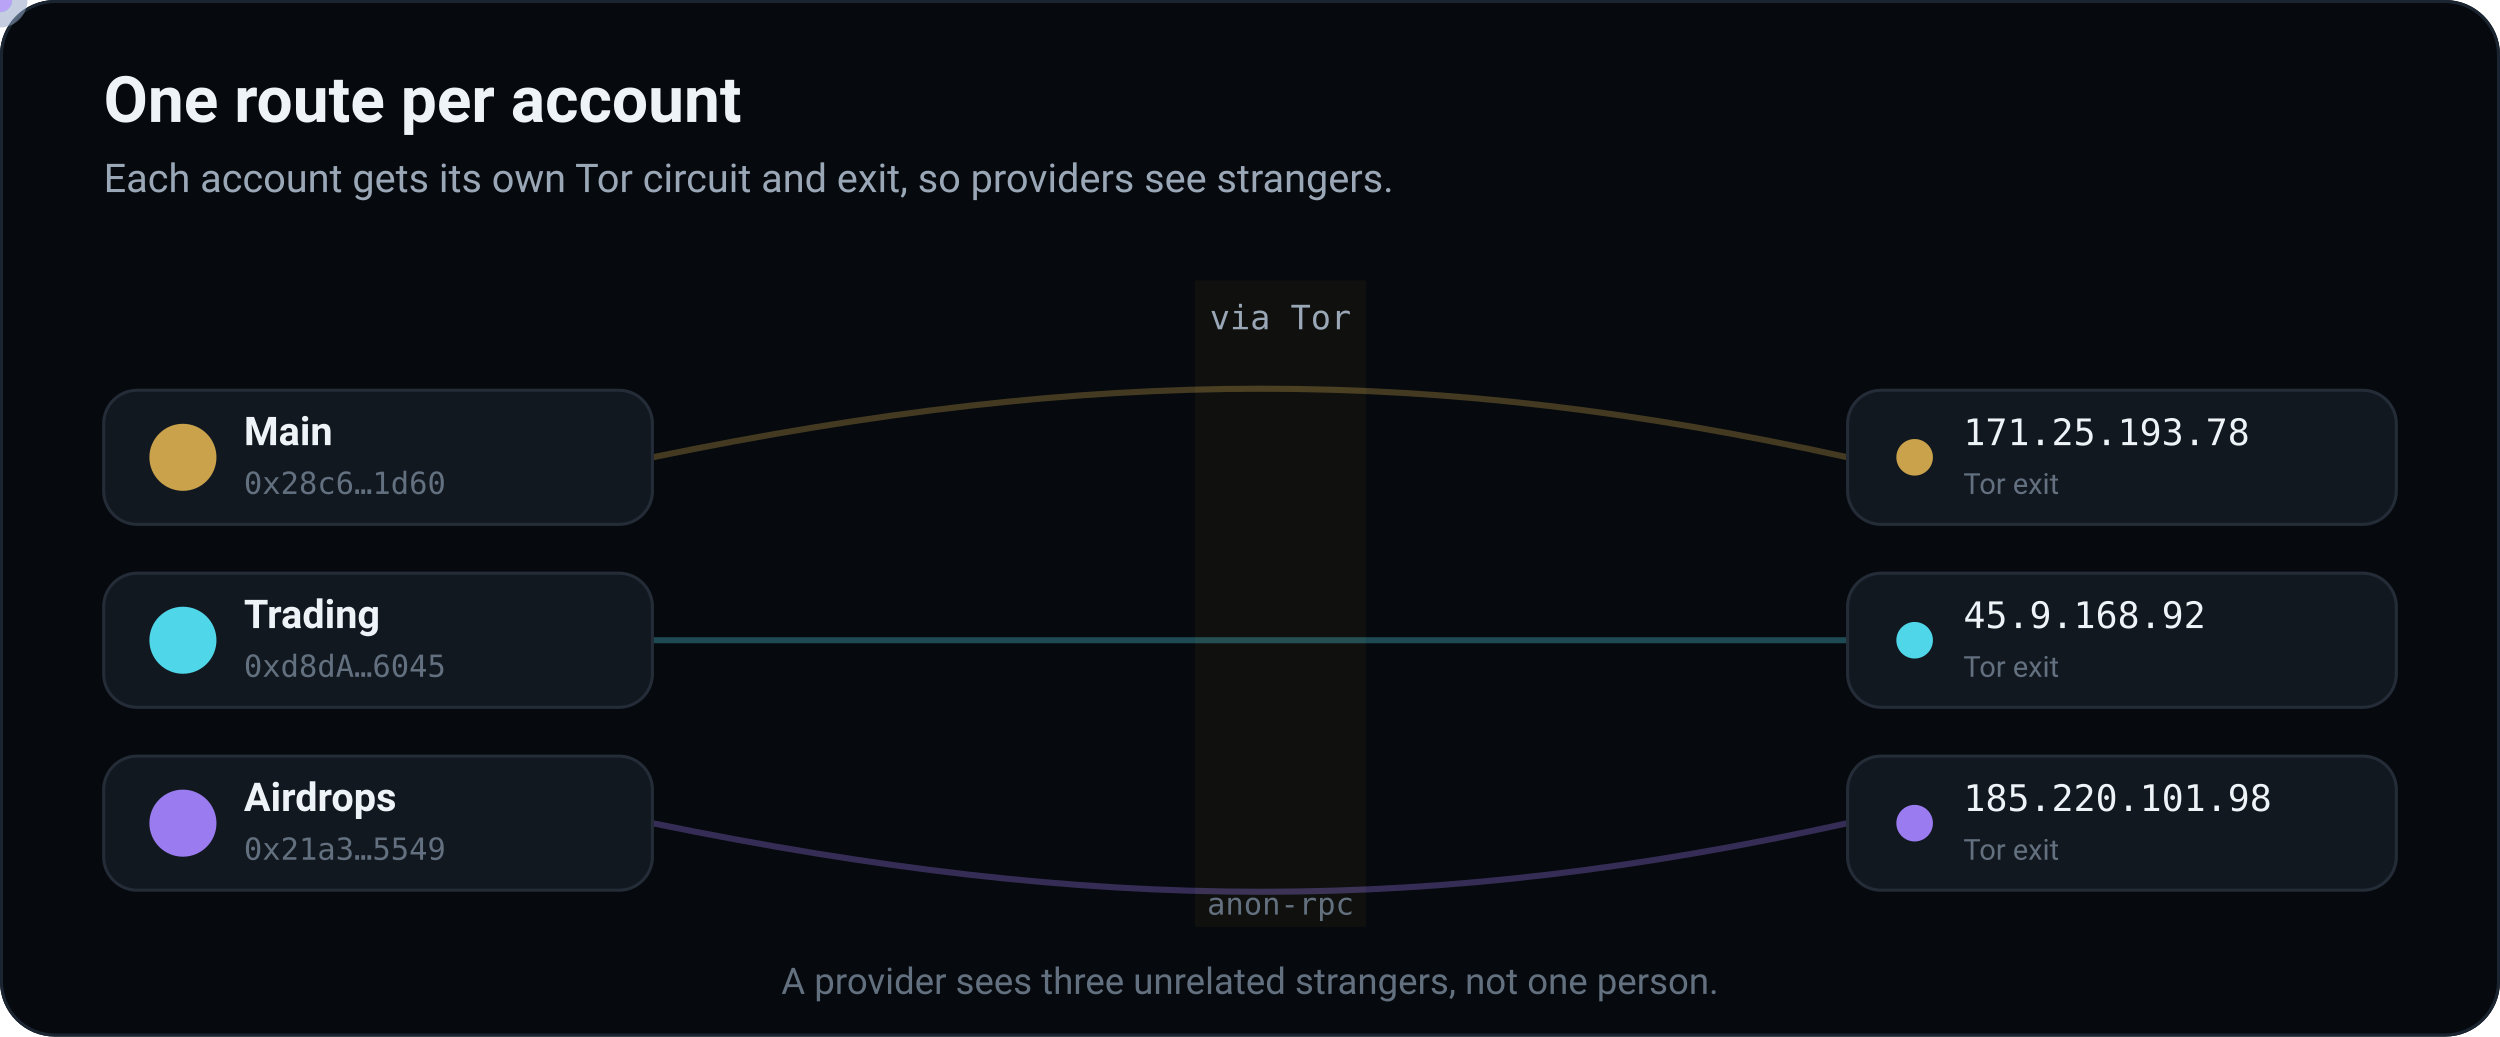
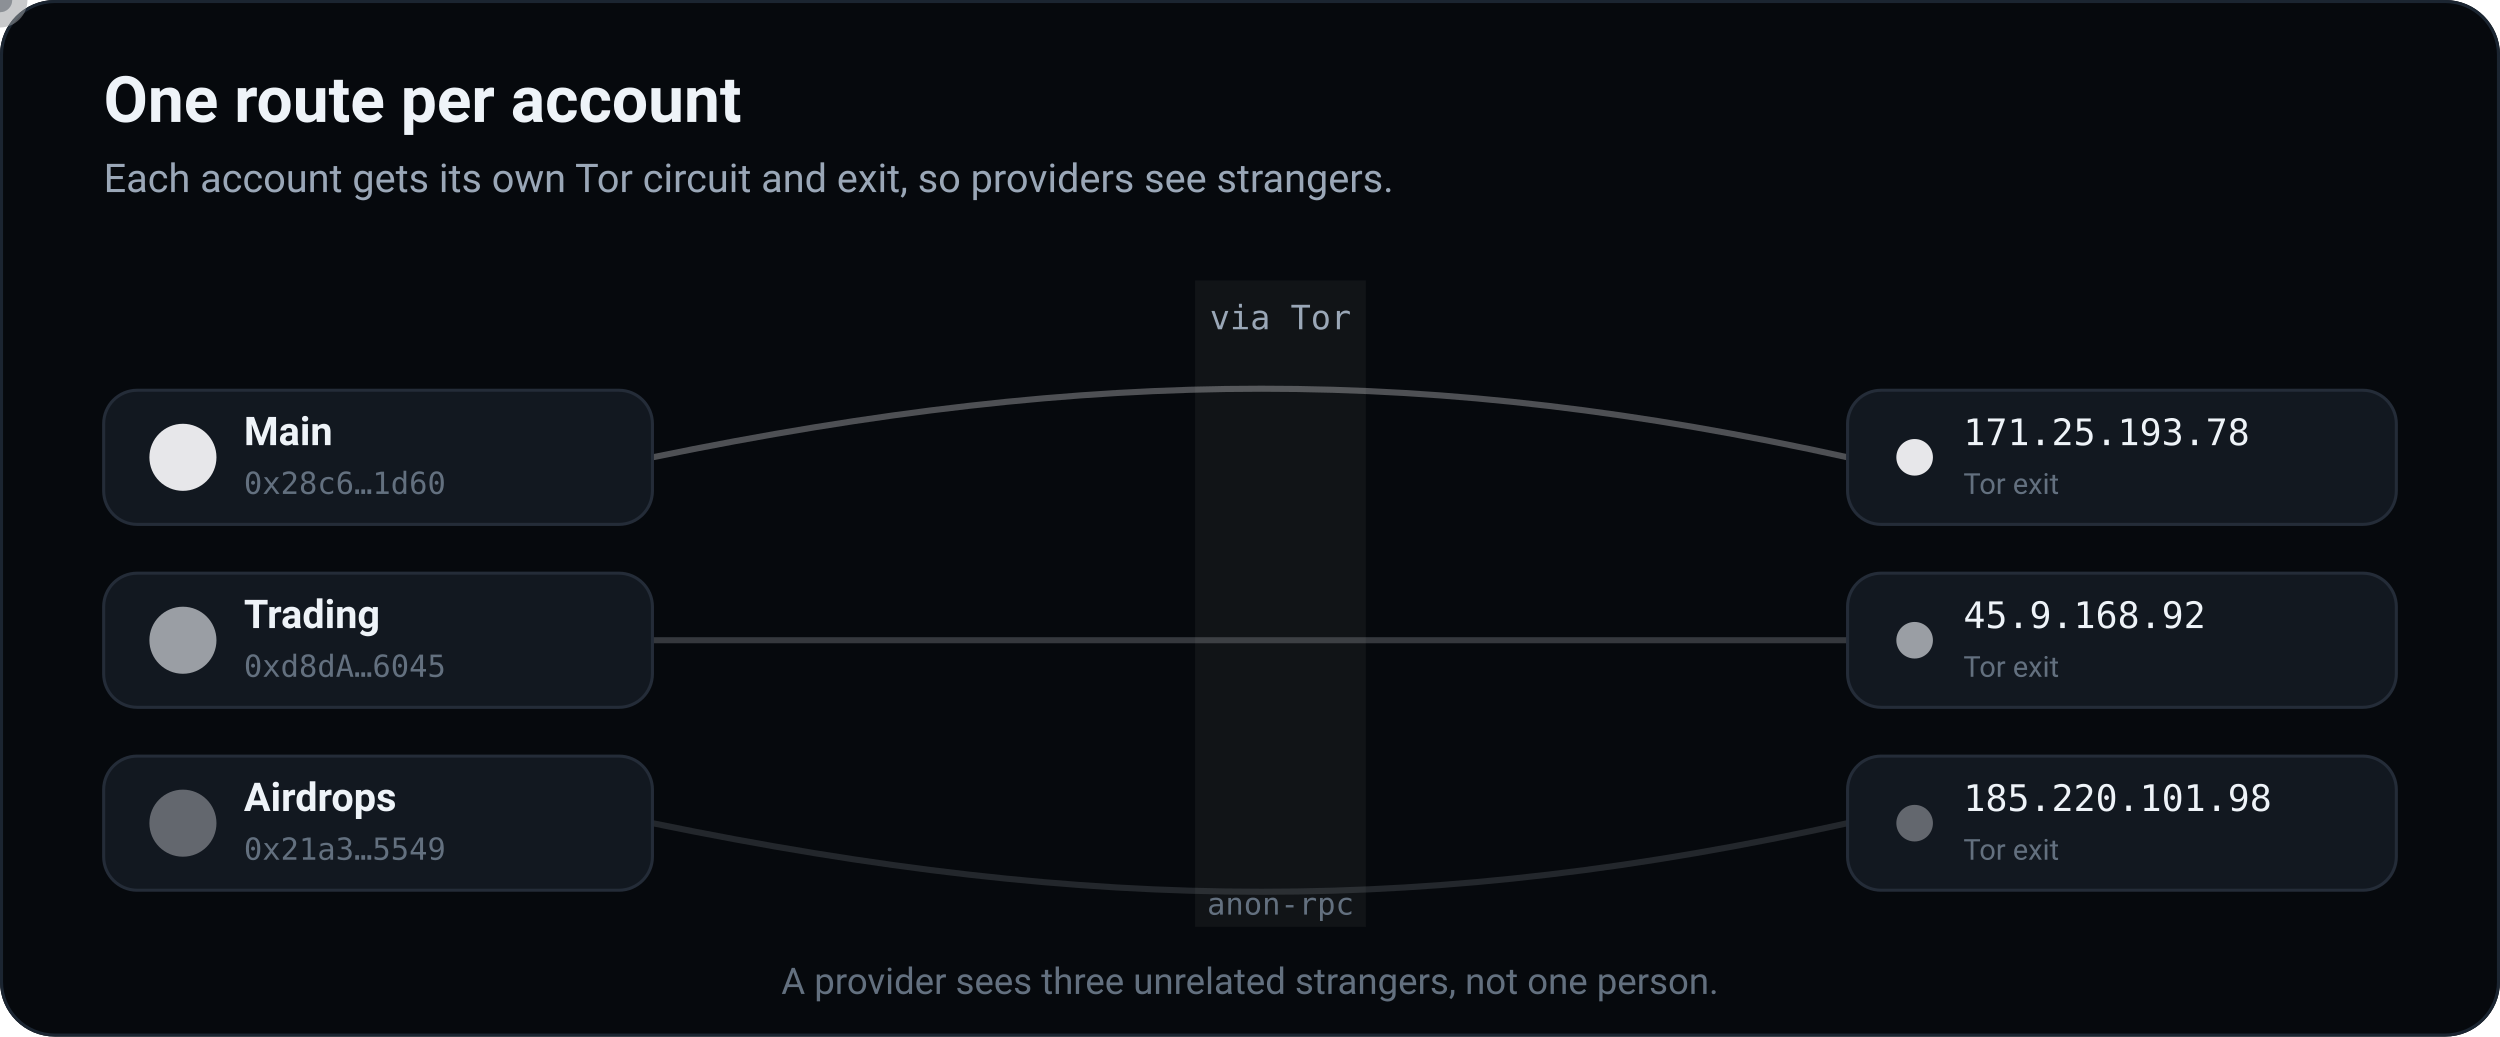
<svg xmlns="http://www.w3.org/2000/svg" xmlns:xlink="http://www.w3.org/1999/xlink" viewBox="0 0 820 340" width="820" height="340" role="img" aria-label="One route per account: each account's traffic flows through its own Tor circuit to a different exit.">
  <defs>
    <style>
      .t  { font-family: -apple-system, "Segoe UI", Roboto, sans-serif; }
      .mono { font-family: ui-monospace, "SF Mono", Menlo, monospace; }
      .title { font-weight: 700; fill: #eef3f8; }
      .sub { fill: #9aa7b7; }
      .faint { fill: #63707f; }
      .card { fill: #121820; stroke: #242c38; }
    </style>
  </defs>
  <rect x="0" y="0" width="820" height="340" rx="18" fill="#06090d" />
  <rect x="0.5" y="0.5" width="819" height="339" rx="17.5" fill="none" stroke="#1b2531" />
  <text class="t title" x="34" y="40" font-size="21">One route per account</text>
  <text class="t sub" x="34" y="63" font-size="13">Each account gets its own Tor circuit and exit, so providers see strangers.</text>
-   <rect x="392" y="92" width="56" height="212" fill="#C9A24B" fill-opacity="0.05" />
+   <rect x="392" y="92" width="56" height="212" fill="#E7E7EA" fill-opacity="0.05" />
  <text class="mono sub" x="420" y="108" font-size="11" text-anchor="middle">via Tor</text>
  <text class="mono faint" x="420" y="300" font-size="10" text-anchor="middle">anon-rpc</text>
-   <path id="rA" d="M214,150 C 360,120 470,120 606,150" fill="none" stroke="#C9A24B" stroke-width="2" stroke-opacity="0.32" />
-   <path id="rB" d="M214,210 C 360,210 470,210 606,210" fill="none" stroke="#4fd6e8" stroke-width="2" stroke-opacity="0.32" />
-   <path id="rC" d="M214,270 C 360,300 470,300 606,270" fill="none" stroke="#9a7cf0" stroke-width="2" stroke-opacity="0.32" />
+   <path id="rA" d="M214,150 C 360,120 470,120 606,150" fill="none" stroke="#E7E7EA" stroke-width="2" stroke-opacity="0.32" />
+   <path id="rB" d="M214,210 C 360,210 470,210 606,210" fill="none" stroke="#9A9EA4" stroke-width="2" stroke-opacity="0.32" />
+   <path id="rC" d="M214,270 C 360,300 470,300 606,270" fill="none" stroke="#63676E" stroke-width="2" stroke-opacity="0.32" />
  <g>
-     <circle r="9" fill="#C9A24B" opacity="0.22" />
-     <circle r="4" fill="#DFBE7E" />
+     <circle r="9" fill="#E7E7EA" opacity="0.22" />
+     <circle r="4" fill="#F2F2F3" />
    <animateMotion dur="2.4s" repeatCount="indefinite" rotate="auto">
      <mpath xlink:href="#rA" />
    </animateMotion>
  </g>
  <g>
-     <circle r="9" fill="#4fd6e8" opacity="0.22" />
-     <circle r="4" fill="#7fe6f5" />
+     <circle r="9" fill="#9A9EA4" opacity="0.22" />
+     <circle r="4" fill="#C7CBD0" />
    <animateMotion dur="2.9s" begin="-0.6s" repeatCount="indefinite" rotate="auto">
      <mpath xlink:href="#rB" />
    </animateMotion>
  </g>
  <g>
-     <circle r="9" fill="#9a7cf0" opacity="0.22" />
-     <circle r="4" fill="#b9a3f7" />
+     <circle r="9" fill="#63676E" opacity="0.22" />
+     <circle r="4" fill="#8C9096" />
    <animateMotion dur="2.6s" begin="-1.2s" repeatCount="indefinite" rotate="auto">
      <mpath xlink:href="#rC" />
    </animateMotion>
  </g>
  <g class="t">
    <rect class="card" x="34" y="128" width="180" height="44" rx="11" />
-     <circle cx="60" cy="150" r="11" fill="#C9A24B" />
+     <circle cx="60" cy="150" r="11" fill="#E7E7EA" />
    <text x="80" y="146" font-size="13" fill="#eef3f8" font-weight="600">Main</text>
    <text class="mono" x="80" y="162" font-size="10" fill="#63707f">0x28c6…1d60</text>
    <rect class="card" x="34" y="188" width="180" height="44" rx="11" />
-     <circle cx="60" cy="210" r="11" fill="#4fd6e8" />
+     <circle cx="60" cy="210" r="11" fill="#9A9EA4" />
    <text x="80" y="206" font-size="13" fill="#eef3f8" font-weight="600">Trading</text>
    <text class="mono" x="80" y="222" font-size="10" fill="#63707f">0xd8dA…6045</text>
    <rect class="card" x="34" y="248" width="180" height="44" rx="11" />
-     <circle cx="60" cy="270" r="11" fill="#9a7cf0" />
+     <circle cx="60" cy="270" r="11" fill="#63676E" />
    <text x="80" y="266" font-size="13" fill="#eef3f8" font-weight="600">Airdrops</text>
    <text class="mono" x="80" y="282" font-size="10" fill="#63707f">0x21a3…5549</text>
  </g>
  <g class="t">
    <rect class="card" x="606" y="128" width="180" height="44" rx="11" />
-     <circle cx="628" cy="150" r="6" fill="#C9A24B">
+     <circle cx="628" cy="150" r="6" fill="#E7E7EA">
      <animate attributeName="opacity" values="0.45;1;0.45" dur="2s" repeatCount="indefinite" />
    </circle>
    <text class="mono" x="644" y="146" font-size="12" fill="#eef3f8">171.25.193.78</text>
    <text x="644" y="162" font-size="9.5" fill="#63707f">Tor exit</text>
    <rect class="card" x="606" y="188" width="180" height="44" rx="11" />
-     <circle cx="628" cy="210" r="6" fill="#4fd6e8">
+     <circle cx="628" cy="210" r="6" fill="#9A9EA4">
      <animate attributeName="opacity" values="0.45;1;0.45" dur="2.3s" repeatCount="indefinite" />
    </circle>
    <text class="mono" x="644" y="206" font-size="12" fill="#eef3f8">45.9.168.92</text>
    <text x="644" y="222" font-size="9.5" fill="#63707f">Tor exit</text>
    <rect class="card" x="606" y="248" width="180" height="44" rx="11" />
-     <circle cx="628" cy="270" r="6" fill="#9a7cf0">
+     <circle cx="628" cy="270" r="6" fill="#63676E">
      <animate attributeName="opacity" values="0.45;1;0.45" dur="2.6s" repeatCount="indefinite" />
    </circle>
    <text class="mono" x="644" y="266" font-size="12" fill="#eef3f8">185.220.101.98</text>
    <text x="644" y="282" font-size="9.5" fill="#63707f">Tor exit</text>
  </g>
  <text class="t faint" x="410" y="326" font-size="12" text-anchor="middle">A provider sees three unrelated strangers, not one person.</text>
</svg>
